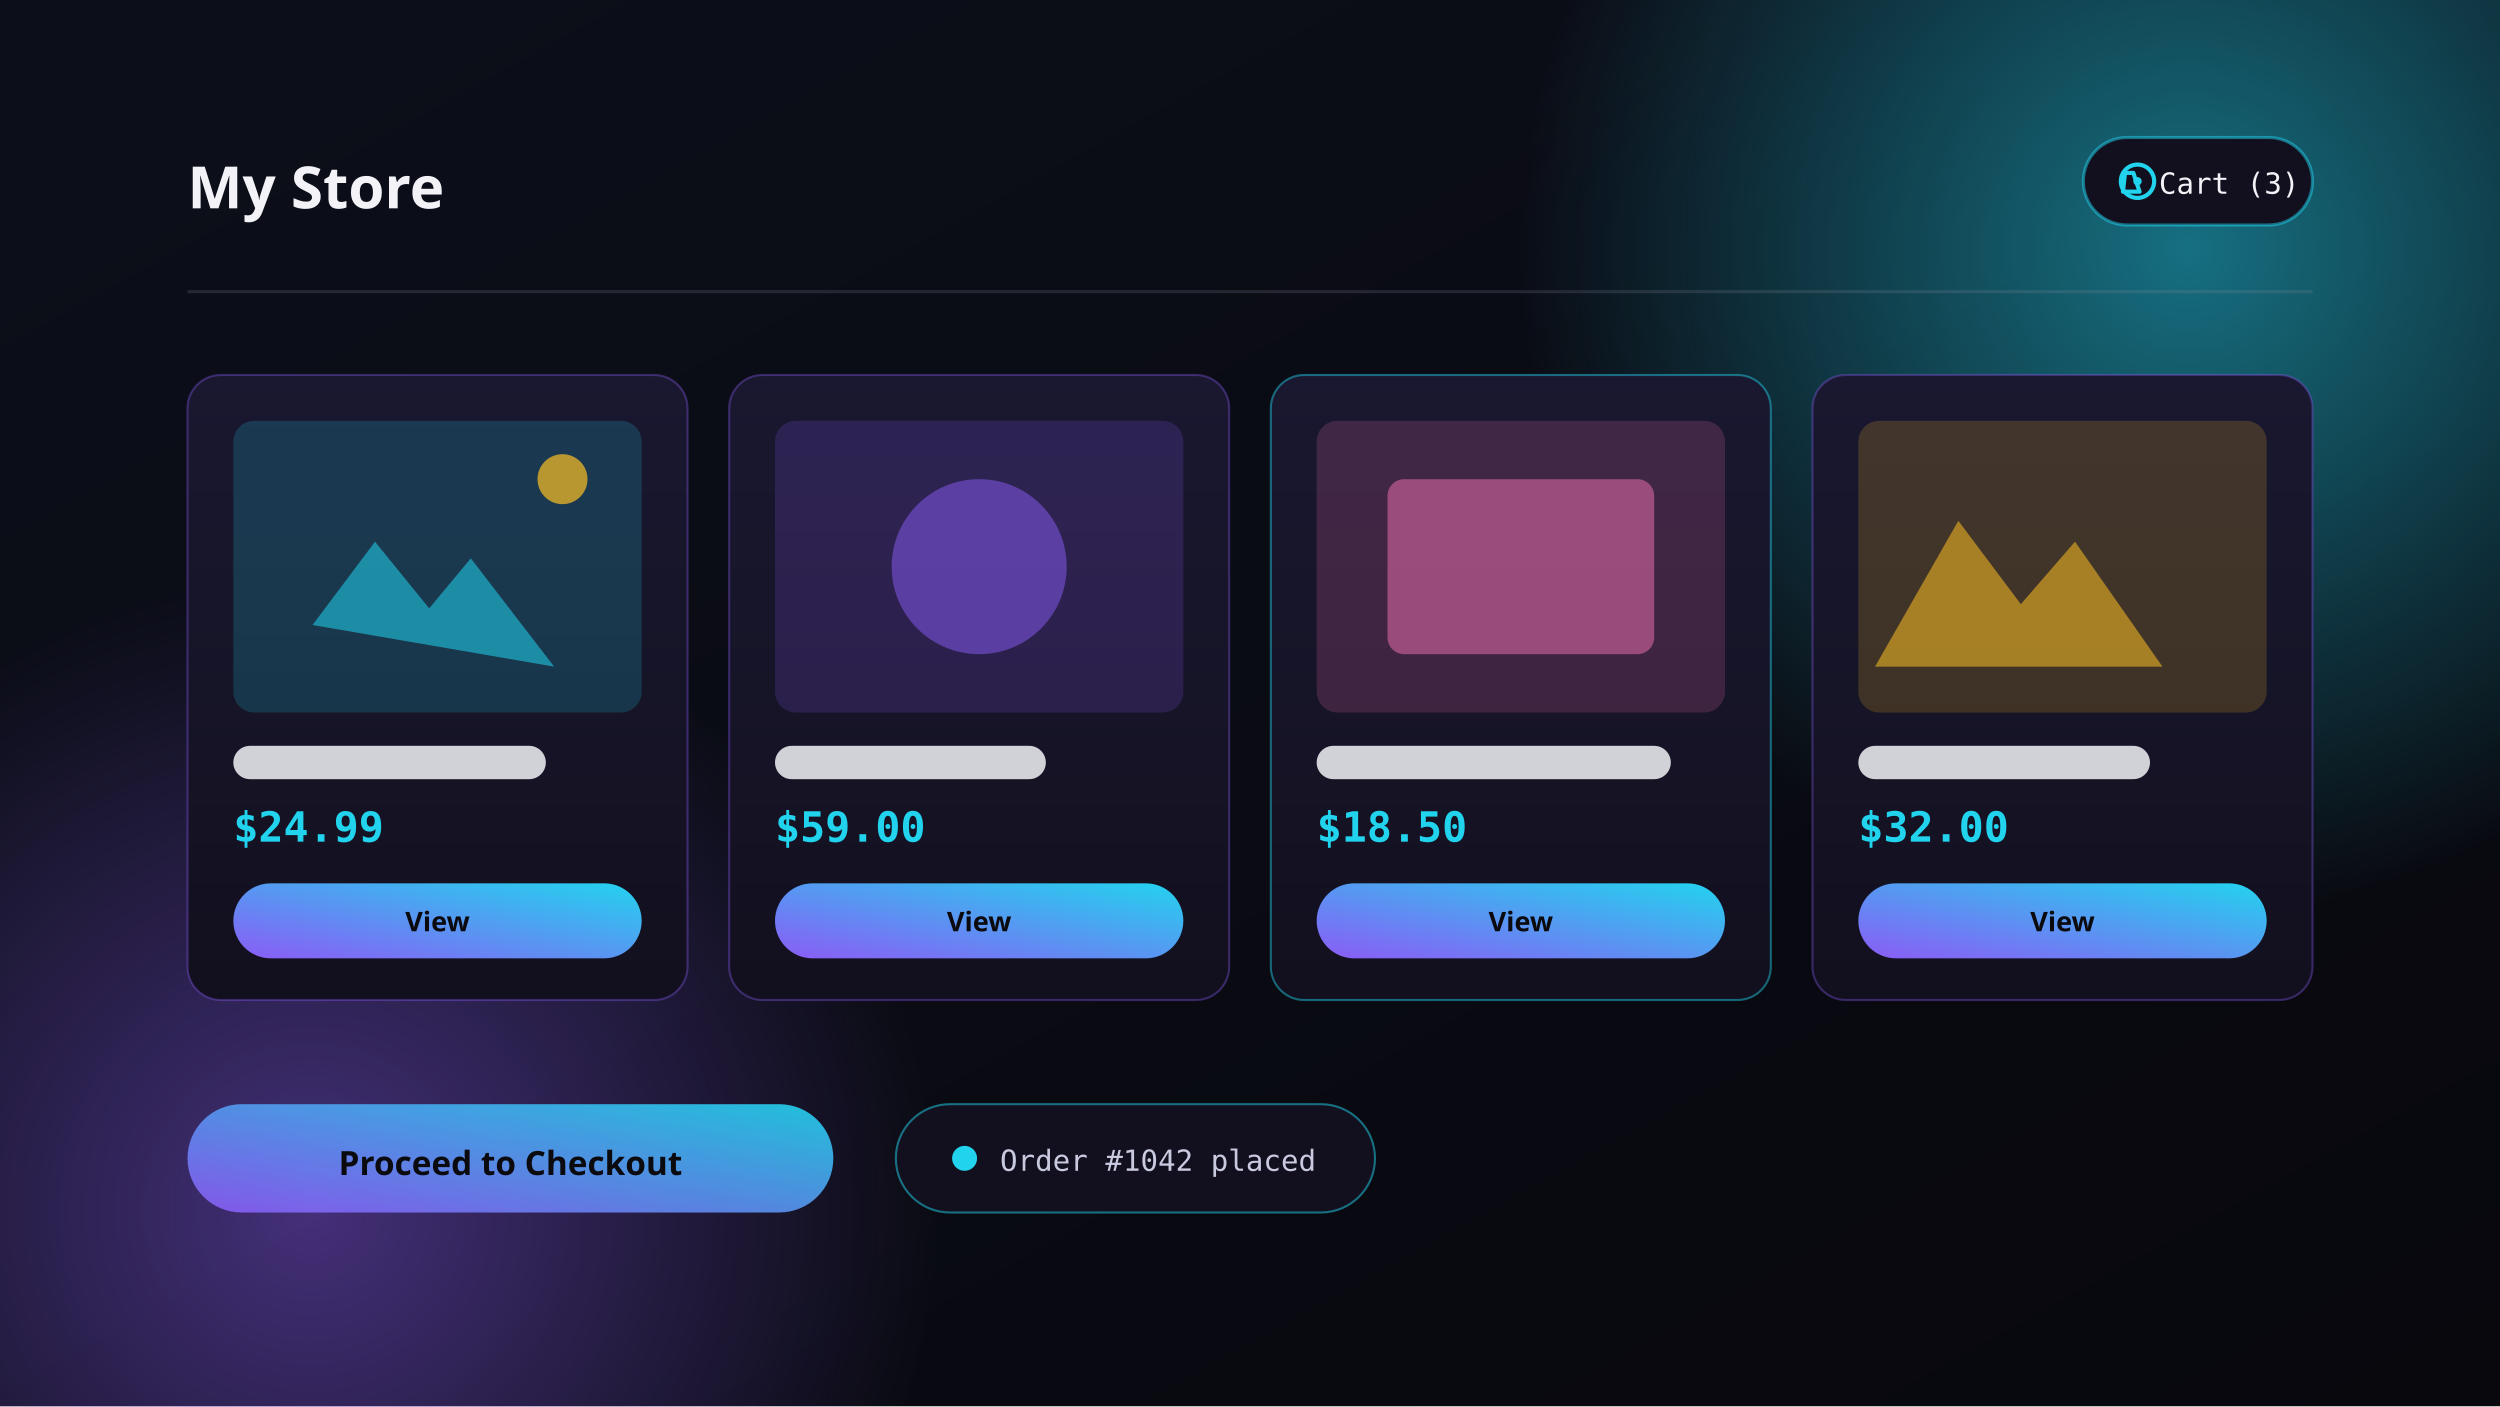
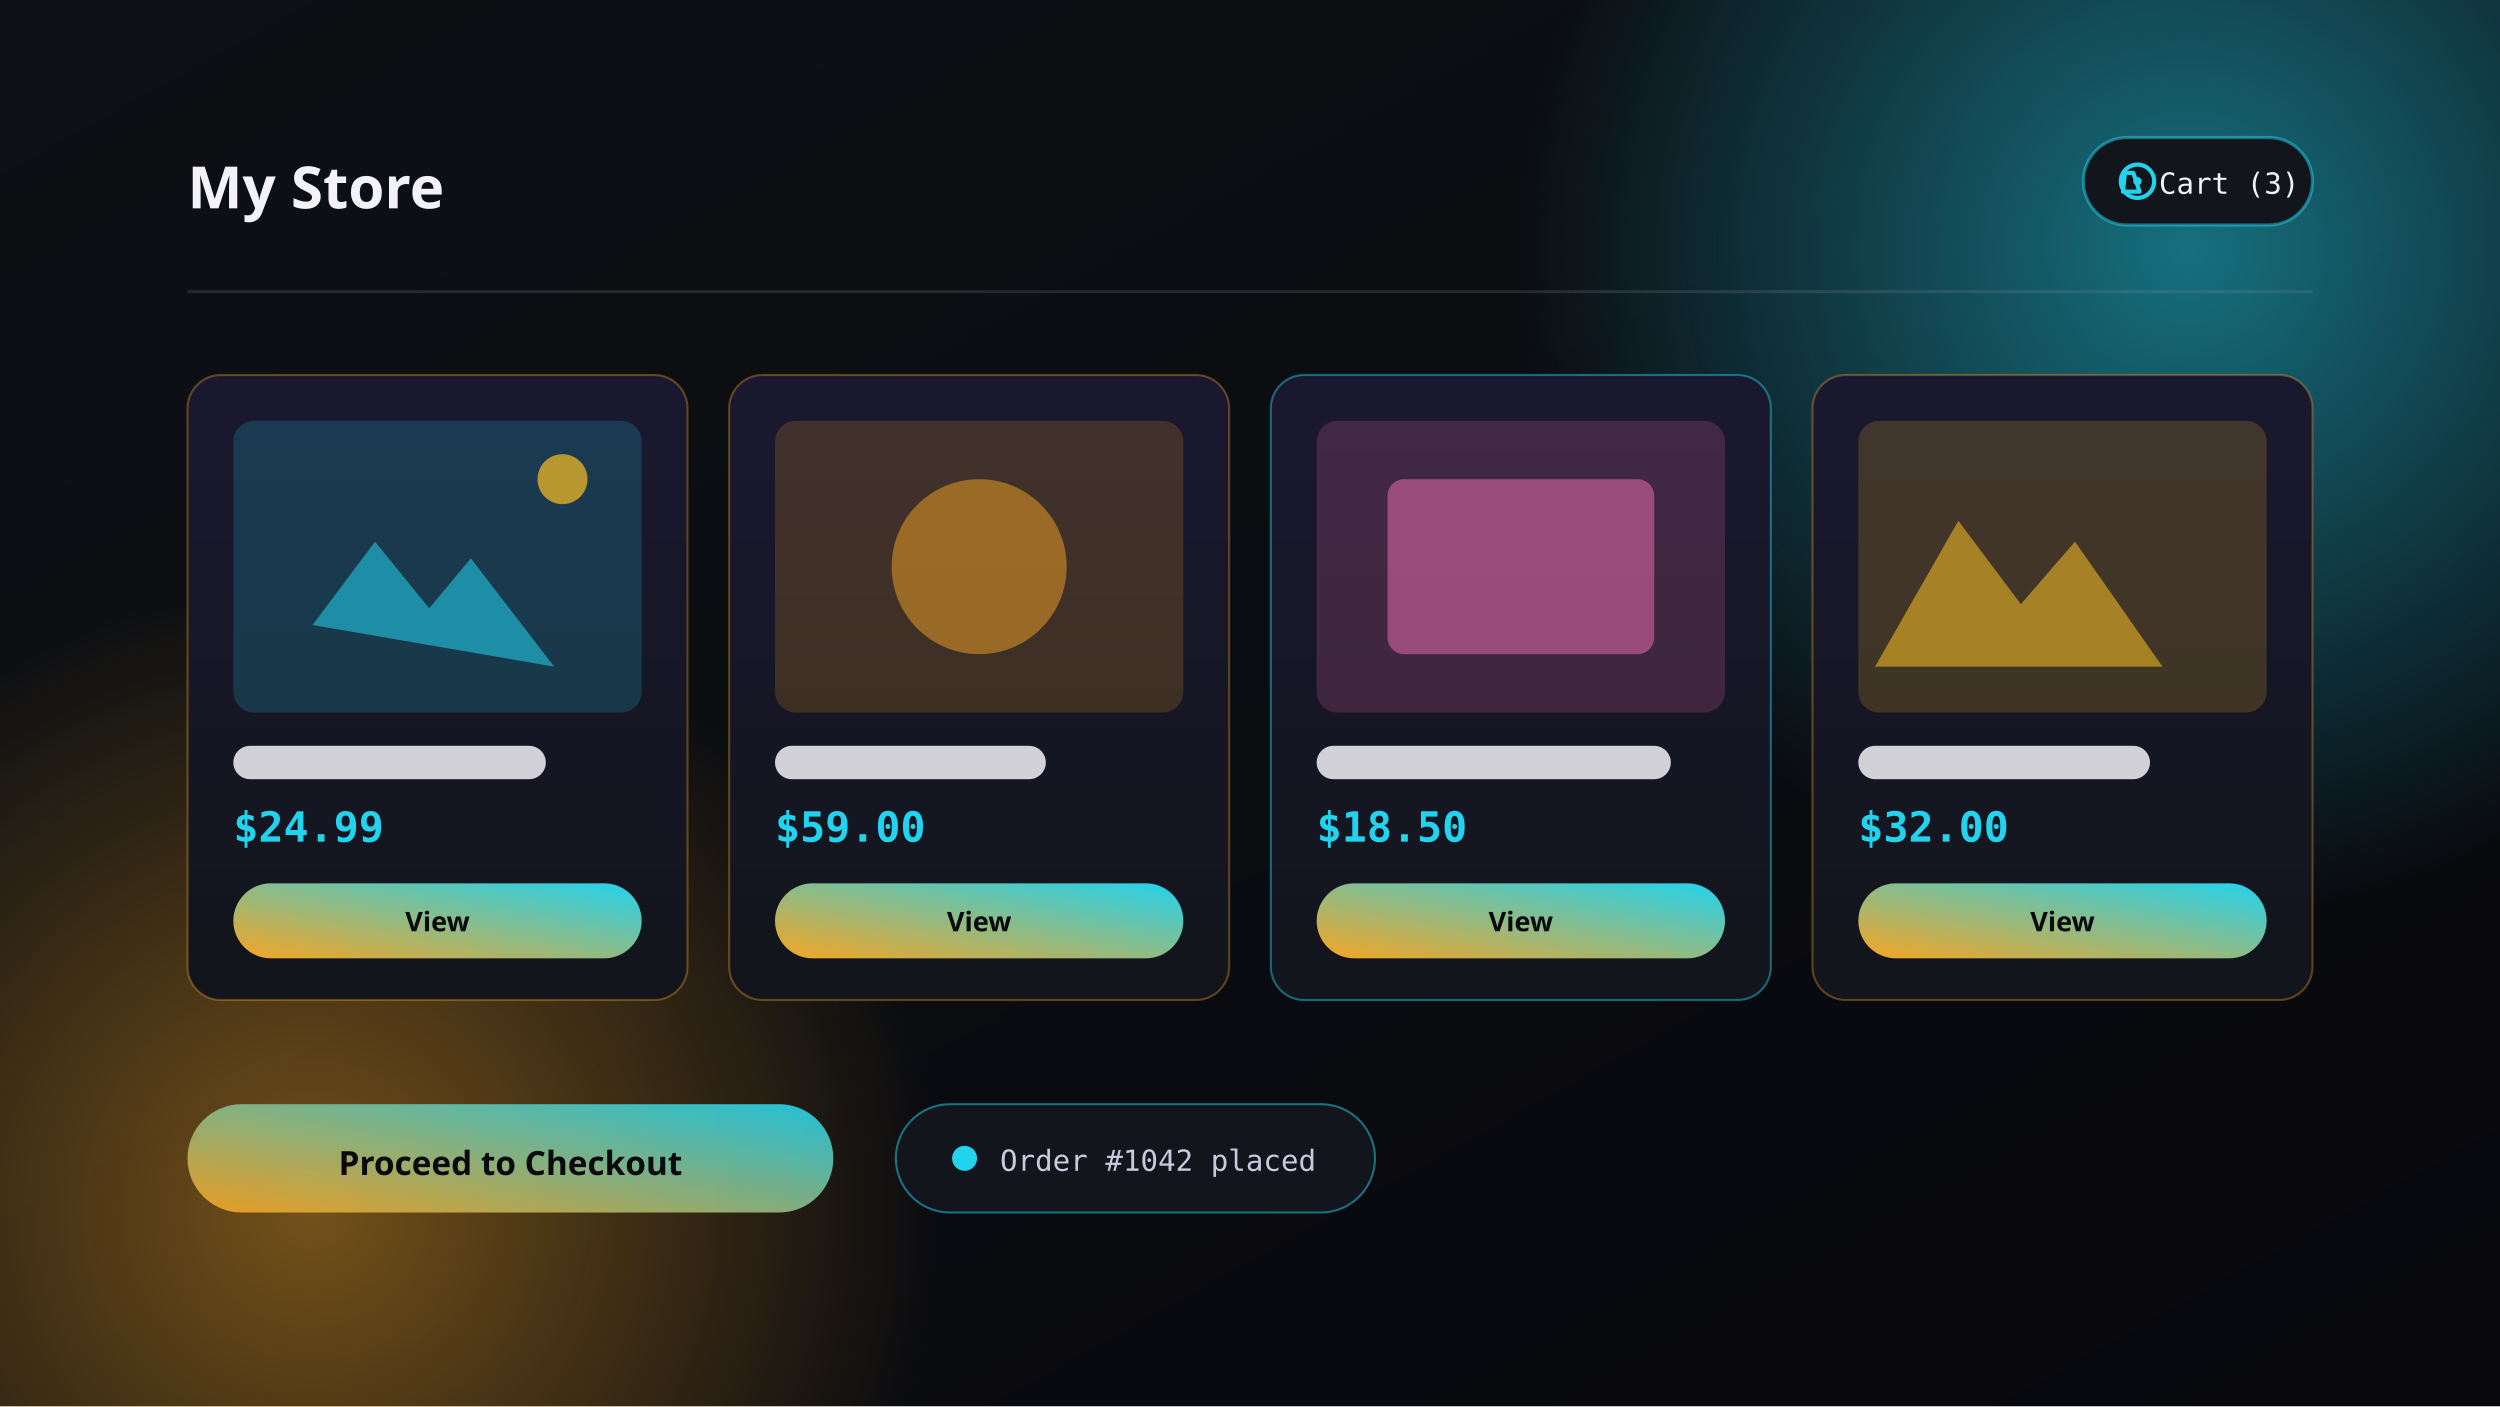
<svg xmlns="http://www.w3.org/2000/svg" viewBox="0 0 1200 675">
  <defs>
    <linearGradient id="bgc" x1="0" y1="0" x2="1" y2="1">
-       <stop offset="0%" stop-color="#0c0f1a" />
+       <stop offset="0%" stop-color="#0d1014" />
      <stop offset="100%" stop-color="#08080d" />
    </linearGradient>
    <radialGradient id="glowC1" cx="50%" cy="50%" r="50%">
      <stop offset="0%" stop-color="#22d3ee" stop-opacity="0.5" />
      <stop offset="100%" stop-color="#22d3ee" stop-opacity="0" />
    </radialGradient>
    <radialGradient id="glowC2" cx="50%" cy="50%" r="50%">
-       <stop offset="0%" stop-color="#8b5cf6" stop-opacity="0.45" />
-       <stop offset="100%" stop-color="#8b5cf6" stop-opacity="0" />
+       <stop offset="0%" stop-color="#f5a524" stop-opacity="0.45" />
+       <stop offset="100%" stop-color="#f5a524" stop-opacity="0" />
    </radialGradient>
    <linearGradient id="cardGrad" x1="0" y1="0" x2="0" y2="1">
      <stop offset="0%" stop-color="#1a1830" />
-       <stop offset="100%" stop-color="#12101e" />
+       <stop offset="100%" stop-color="#12151b" />
    </linearGradient>
    <linearGradient id="ctaGrad" x1="0" y1="1" x2="1" y2="0">
-       <stop offset="0%" stop-color="#8b5cf6" />
+       <stop offset="0%" stop-color="#f5a524" />
      <stop offset="100%" stop-color="#22d3ee" />
    </linearGradient>
  </defs>
  <rect width="1200" height="675" fill="url(#bgc)" />
  <circle cx="1050" cy="120" r="320" fill="url(#glowC1)" />
  <circle cx="150" cy="580" r="300" fill="url(#glowC2)" />
  <g font-family="Space Grotesk, sans-serif">
    <text x="90" y="100" font-size="28" font-weight="700" fill="#f2f2f7">My Store</text>
  </g>
  <g transform="translate(1000,66)">
-     <rect x="0" y="0" width="110" height="42" rx="21" fill="#12101e" stroke="#22d3ee" stroke-opacity="0.5" stroke-width="1.5" />
+     <rect x="0" y="0" width="110" height="42" rx="21" fill="#12151b" stroke="#22d3ee" stroke-opacity="0.5" stroke-width="1.5" />
    <circle cx="26" cy="21" r="8" fill="none" stroke="#22d3ee" stroke-width="2" />
    <circle cx="26" cy="21" r="2" fill="#22d3ee" />
    <path d="M20,17 h4 l3,9 h-8 z" fill="none" stroke="#22d3ee" stroke-width="2" stroke-linejoin="round" />
    <text x="70" y="27" text-anchor="middle" font-family="JetBrains Mono, monospace" font-size="14" fill="#f2f2f7">Cart (3)</text>
  </g>
  <line x1="90" y1="140" x2="1110" y2="140" stroke="#8d8da3" stroke-opacity="0.2" stroke-width="1.5" />
  <g>
-     <rect x="90" y="180" width="240" height="300" rx="16" fill="url(#cardGrad)" stroke="#8b5cf6" stroke-opacity="0.35" />
+     <rect x="90" y="180" width="240" height="300" rx="16" fill="url(#cardGrad)" stroke="#f5a524" stroke-opacity="0.35" />
    <rect x="112" y="202" width="196" height="140" rx="10" fill="#22d3ee" fill-opacity="0.18" />
    <path d="M150,300 l30,-40 26,32 20,-24 40,52 z" fill="#22d3ee" fill-opacity="0.55" />
    <circle cx="270" cy="230" r="12" fill="#fbbf24" fill-opacity="0.7" />
    <rect x="112" y="358" width="150" height="16" rx="8" fill="#f2f2f7" fill-opacity="0.85" />
    <text x="112" y="404" font-family="JetBrains Mono, monospace" font-size="20" font-weight="700" fill="#22d3ee">$24.99</text>
    <rect x="112" y="424" width="196" height="36" rx="18" fill="url(#ctaGrad)" />
    <text x="210" y="447" text-anchor="middle" font-family="IBM Plex Sans, sans-serif" font-size="13" font-weight="600" fill="#0a0a0f">View</text>
-     <rect x="350" y="180" width="240" height="300" rx="16" fill="url(#cardGrad)" stroke="#8b5cf6" stroke-opacity="0.35" />
-     <rect x="372" y="202" width="196" height="140" rx="10" fill="#8b5cf6" fill-opacity="0.18" />
-     <circle cx="470" cy="272" r="42" fill="#8b5cf6" fill-opacity="0.5" />
+     <rect x="350" y="180" width="240" height="300" rx="16" fill="url(#cardGrad)" stroke="#f5a524" stroke-opacity="0.35" />
+     <rect x="372" y="202" width="196" height="140" rx="10" fill="#f5a524" fill-opacity="0.18" />
+     <circle cx="470" cy="272" r="42" fill="#f5a524" fill-opacity="0.5" />
    <rect x="372" y="358" width="130" height="16" rx="8" fill="#f2f2f7" fill-opacity="0.85" />
    <text x="372" y="404" font-family="JetBrains Mono, monospace" font-size="20" font-weight="700" fill="#22d3ee">$59.00</text>
    <rect x="372" y="424" width="196" height="36" rx="18" fill="url(#ctaGrad)" />
    <text x="470" y="447" text-anchor="middle" font-family="IBM Plex Sans, sans-serif" font-size="13" font-weight="600" fill="#0a0a0f">View</text>
    <rect x="610" y="180" width="240" height="300" rx="16" fill="url(#cardGrad)" stroke="#22d3ee" stroke-opacity="0.45" />
    <rect x="632" y="202" width="196" height="140" rx="10" fill="#f472b6" fill-opacity="0.18" />
    <rect x="666" y="230" width="128" height="84" rx="8" fill="#f472b6" fill-opacity="0.5" />
    <rect x="632" y="358" width="170" height="16" rx="8" fill="#f2f2f7" fill-opacity="0.85" />
    <text x="632" y="404" font-family="JetBrains Mono, monospace" font-size="20" font-weight="700" fill="#22d3ee">$18.50</text>
    <rect x="632" y="424" width="196" height="36" rx="18" fill="url(#ctaGrad)" />
    <text x="730" y="447" text-anchor="middle" font-family="IBM Plex Sans, sans-serif" font-size="13" font-weight="600" fill="#0a0a0f">View</text>
-     <rect x="870" y="180" width="240" height="300" rx="16" fill="url(#cardGrad)" stroke="#8b5cf6" stroke-opacity="0.35" />
+     <rect x="870" y="180" width="240" height="300" rx="16" fill="url(#cardGrad)" stroke="#f5a524" stroke-opacity="0.35" />
    <rect x="892" y="202" width="196" height="140" rx="10" fill="#fbbf24" fill-opacity="0.18" />
    <path d="M900,320 l40,-70 30,40 26,-30 42,60 z" fill="#fbbf24" fill-opacity="0.55" />
    <rect x="892" y="358" width="140" height="16" rx="8" fill="#f2f2f7" fill-opacity="0.85" />
    <text x="892" y="404" font-family="JetBrains Mono, monospace" font-size="20" font-weight="700" fill="#22d3ee">$32.00</text>
    <rect x="892" y="424" width="196" height="36" rx="18" fill="url(#ctaGrad)" />
    <text x="990" y="447" text-anchor="middle" font-family="IBM Plex Sans, sans-serif" font-size="13" font-weight="600" fill="#0a0a0f">View</text>
  </g>
  <rect x="90" y="530" width="310" height="52" rx="26" fill="url(#ctaGrad)" opacity="0.9" />
  <text x="245" y="564" text-anchor="middle" font-family="IBM Plex Sans, sans-serif" font-size="16" font-weight="600" fill="#0a0a0f">Proceed to Checkout</text>
  <g font-family="JetBrains Mono, monospace" font-size="14" fill="#c9c9e0">
-     <rect x="430" y="530" width="230" height="52" rx="26" fill="#12101e" stroke="#22d3ee" stroke-opacity="0.5" />
+     <rect x="430" y="530" width="230" height="52" rx="26" fill="#12151b" stroke="#22d3ee" stroke-opacity="0.5" />
    <circle cx="463" cy="556" r="6" fill="#22d3ee" />
    <text x="480" y="562">Order #1042 placed</text>
  </g>
</svg>
